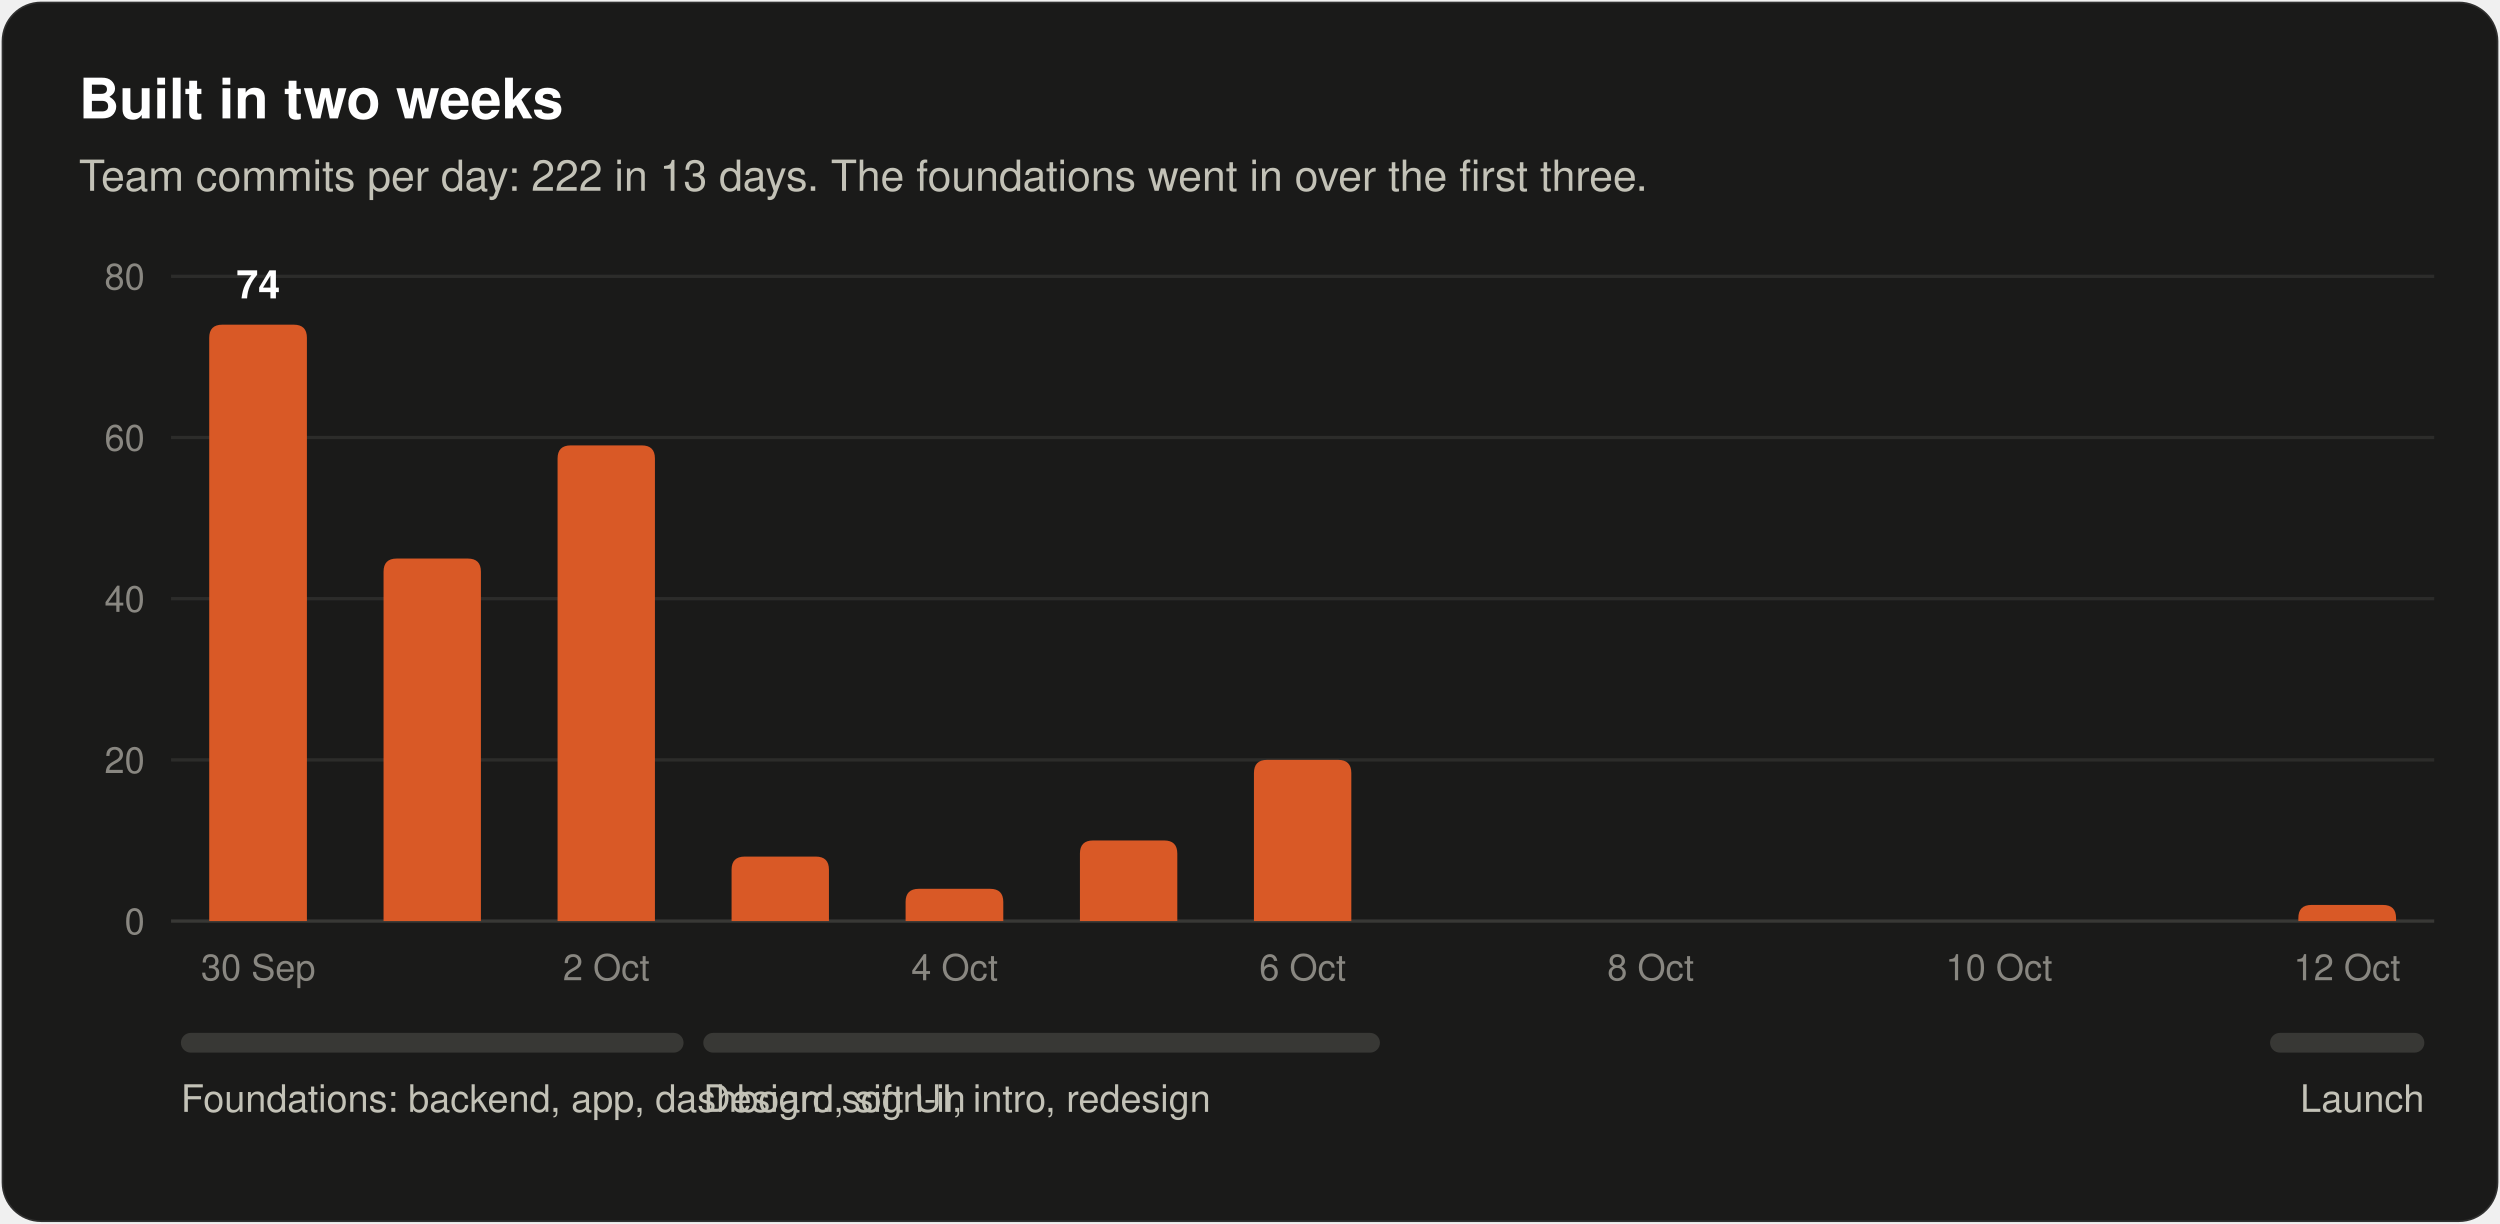
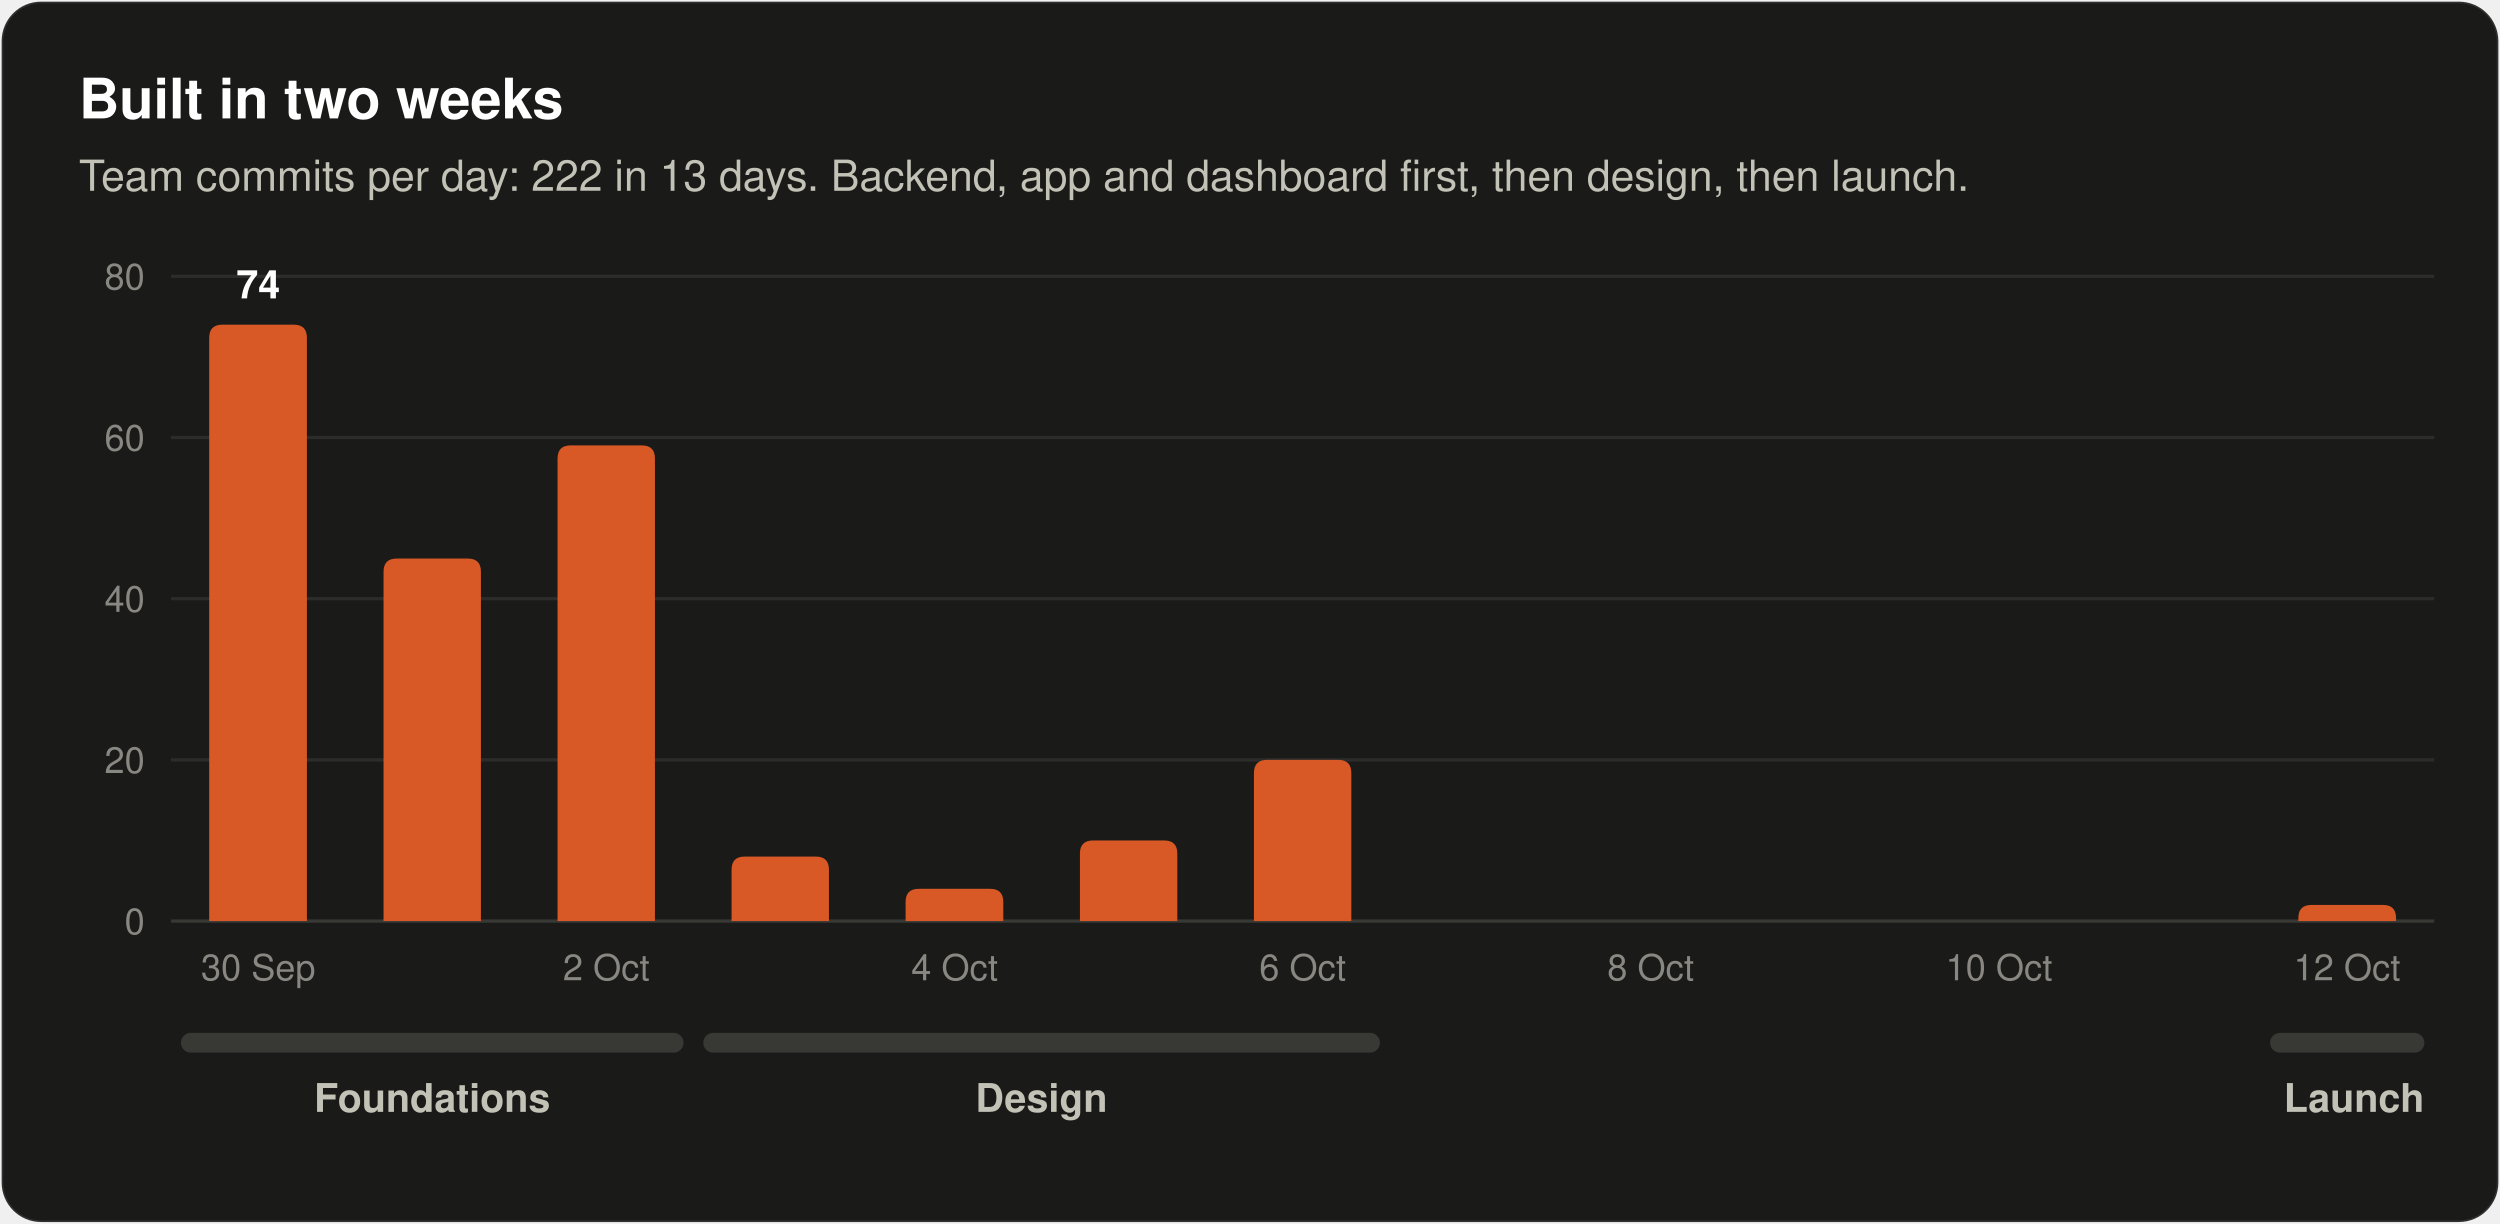
<svg xmlns="http://www.w3.org/2000/svg" width="760" height="372" viewBox="0 0 760 372" role="img" aria-label="Team commits per day, 30 Sep to 12 Oct 2026, with project phases">
  <rect x="0.5" y="0.5" width="759" height="371" rx="12" fill="#1a1a19" stroke="rgba(255,255,255,0.10)" />
  <text x="24" y="36" font-family="system-ui,-apple-system,Segoe UI,Helvetica,Arial,sans-serif" font-size="17" font-weight="600" fill="#ffffff">Built in two weeks</text>
-   <text x="24" y="58" font-family="system-ui,-apple-system,Segoe UI,Helvetica,Arial,sans-serif" font-size="13" fill="#c3c2b7">Team commits per day: 222 in 13 days. The foundations went in over the first three.</text>
+   <text x="24" y="58" font-family="system-ui,-apple-system,Segoe UI,Helvetica,Arial,sans-serif" font-size="13" fill="#c3c2b7">Team commits per day: 222 in 13 days. Backend, app and dashboard first, then design, then launch.</text>
  <line x1="52" x2="740" y1="280.0" y2="280.0" stroke="#383835" stroke-width="1" />
  <text x="44" y="284.0" text-anchor="end" font-family="system-ui,-apple-system,Segoe UI,Helvetica,Arial,sans-serif" font-size="11" fill="#898781">0</text>
  <line x1="52" x2="740" y1="231.0" y2="231.0" stroke="#2c2c2a" stroke-width="1" />
  <text x="44" y="235.0" text-anchor="end" font-family="system-ui,-apple-system,Segoe UI,Helvetica,Arial,sans-serif" font-size="11" fill="#898781">20</text>
  <line x1="52" x2="740" y1="182.0" y2="182.0" stroke="#2c2c2a" stroke-width="1" />
  <text x="44" y="186.0" text-anchor="end" font-family="system-ui,-apple-system,Segoe UI,Helvetica,Arial,sans-serif" font-size="11" fill="#898781">40</text>
  <line x1="52" x2="740" y1="133.0" y2="133.0" stroke="#2c2c2a" stroke-width="1" />
  <text x="44" y="137.0" text-anchor="end" font-family="system-ui,-apple-system,Segoe UI,Helvetica,Arial,sans-serif" font-size="11" fill="#898781">60</text>
  <line x1="52" x2="740" y1="84.0" y2="84.0" stroke="#2c2c2a" stroke-width="1" />
  <text x="44" y="88.0" text-anchor="end" font-family="system-ui,-apple-system,Segoe UI,Helvetica,Arial,sans-serif" font-size="11" fill="#898781">80</text>
  <path d="M63.6,280.0 V102.7 Q63.6,98.7 67.6,98.7 H89.3 Q93.3,98.7 93.3,102.7 V280.0 Z" fill="#d95926" />
  <text x="78.5" y="298" text-anchor="middle" font-family="system-ui,-apple-system,Segoe UI,Helvetica,Arial,sans-serif" font-size="11" fill="#898781">30 Sep</text>
  <path d="M116.6,280.0 V173.8 Q116.6,169.8 120.6,169.8 H142.2 Q146.2,169.8 146.2,173.8 V280.0 Z" fill="#d95926" />
  <path d="M169.5,280.0 V139.4 Q169.5,135.4 173.5,135.4 H195.1 Q199.1,135.4 199.1,139.4 V280.0 Z" fill="#d95926" />
  <text x="184.3" y="298" text-anchor="middle" font-family="system-ui,-apple-system,Segoe UI,Helvetica,Arial,sans-serif" font-size="11" fill="#898781">2 Oct</text>
  <path d="M222.4,280.0 V264.4 Q222.4,260.4 226.4,260.4 H248.0 Q252.0,260.4 252.0,264.4 V280.0 Z" fill="#d95926" />
  <path d="M275.3,280.0 V274.2 Q275.3,270.2 279.3,270.2 H301.0 Q305.0,270.2 305.0,274.2 V280.0 Z" fill="#d95926" />
  <text x="290.2" y="298" text-anchor="middle" font-family="system-ui,-apple-system,Segoe UI,Helvetica,Arial,sans-serif" font-size="11" fill="#898781">4 Oct</text>
  <path d="M328.3,280.0 V259.5 Q328.3,255.5 332.3,255.5 H353.9 Q357.9,255.5 357.9,259.5 V280.0 Z" fill="#d95926" />
  <path d="M381.2,280.0 V235.0 Q381.2,231.0 385.2,231.0 H406.8 Q410.8,231.0 410.8,235.0 V280.0 Z" fill="#d95926" />
  <text x="396.0" y="298" text-anchor="middle" font-family="system-ui,-apple-system,Segoe UI,Helvetica,Arial,sans-serif" font-size="11" fill="#898781">6 Oct</text>
  <text x="501.8" y="298" text-anchor="middle" font-family="system-ui,-apple-system,Segoe UI,Helvetica,Arial,sans-serif" font-size="11" fill="#898781">8 Oct</text>
  <text x="607.7" y="298" text-anchor="middle" font-family="system-ui,-apple-system,Segoe UI,Helvetica,Arial,sans-serif" font-size="11" fill="#898781">10 Oct</text>
  <path d="M698.7,280.0 V279.1 Q698.7,275.1 702.7,275.1 H724.4 Q728.4,275.1 728.4,279.1 V280.0 Z" fill="#d95926" />
  <text x="713.5" y="298" text-anchor="middle" font-family="system-ui,-apple-system,Segoe UI,Helvetica,Arial,sans-serif" font-size="11" fill="#898781">12 Oct</text>
  <text x="78.5" y="90.7" text-anchor="middle" font-family="system-ui,-apple-system,Segoe UI,Helvetica,Arial,sans-serif" font-size="12" font-weight="600" fill="#ffffff">74</text>
  <rect x="55.0" y="314" width="152.8" height="6" rx="3" fill="#383835" />
-   <text x="55.0" y="338" text-anchor="start" font-family="system-ui,-apple-system,Segoe UI,Helvetica,Arial,sans-serif" font-size="11.5" fill="#c3c2b7">Foundations: backend, app, dashboard, sign-in</text>
+   <text x="131.4" y="338" text-anchor="middle" font-family="system-ui,-apple-system,Segoe UI,Helvetica,Arial,sans-serif" font-size="12" font-weight="600" fill="#c3c2b7">Foundations</text>
  <rect x="213.8" y="314" width="205.7" height="6" rx="3" fill="#383835" />
-   <text x="213.8" y="338" text-anchor="start" font-family="system-ui,-apple-system,Segoe UI,Helvetica,Arial,sans-serif" font-size="11.5" fill="#c3c2b7">Design: soft UI, intro, redesign</text>
+   <text x="316.6" y="338" text-anchor="middle" font-family="system-ui,-apple-system,Segoe UI,Helvetica,Arial,sans-serif" font-size="12" font-weight="600" fill="#c3c2b7">Design</text>
  <rect x="690.1" y="314" width="46.9" height="6" rx="3" fill="#383835" />
-   <text x="737.0" y="338" text-anchor="end" font-family="system-ui,-apple-system,Segoe UI,Helvetica,Arial,sans-serif" font-size="11.5" fill="#c3c2b7">Launch</text>
+   <text x="737.0" y="338" text-anchor="end" font-family="system-ui,-apple-system,Segoe UI,Helvetica,Arial,sans-serif" font-size="12" font-weight="600" fill="#c3c2b7">Launch</text>
</svg>
